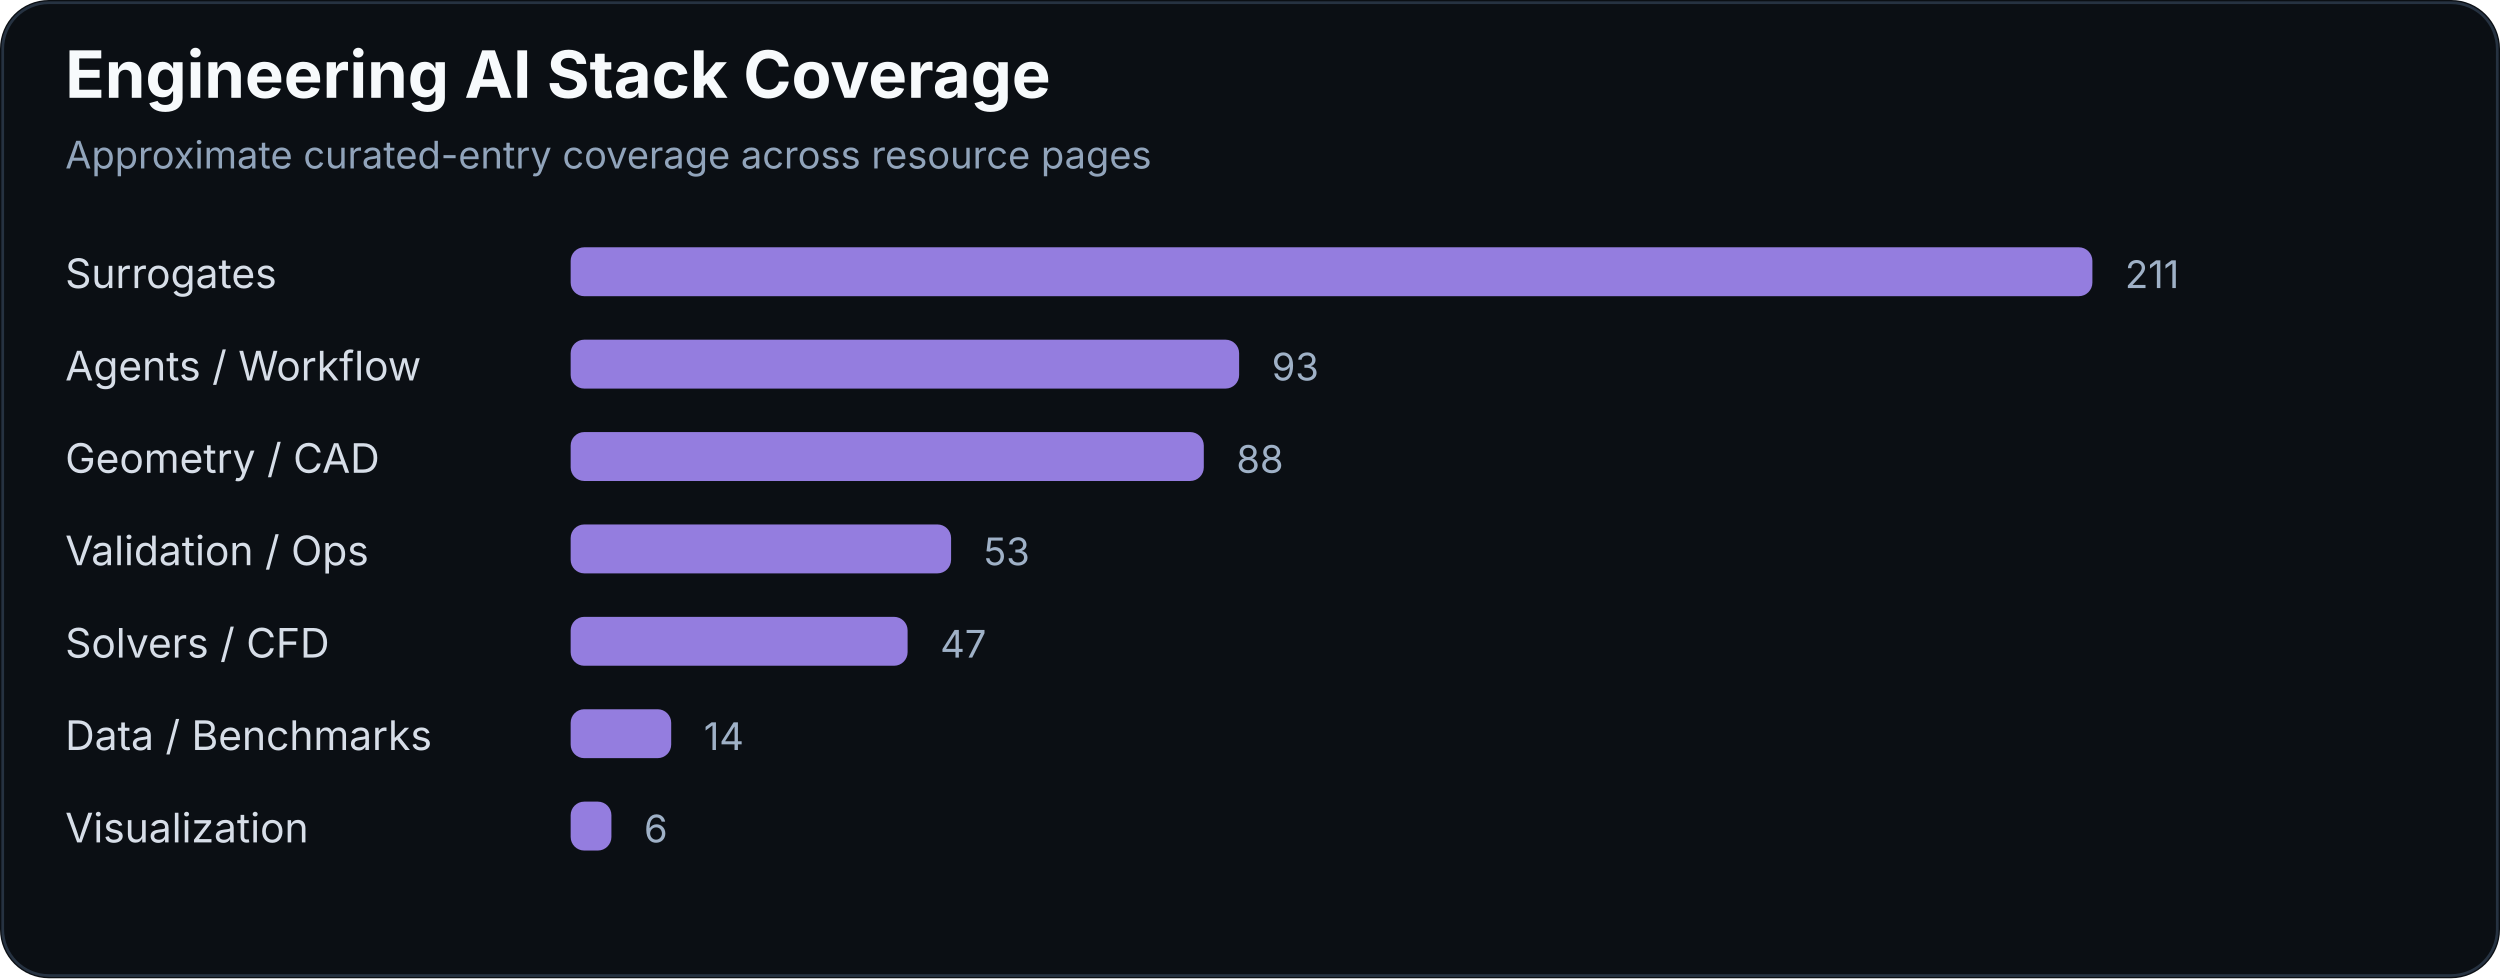
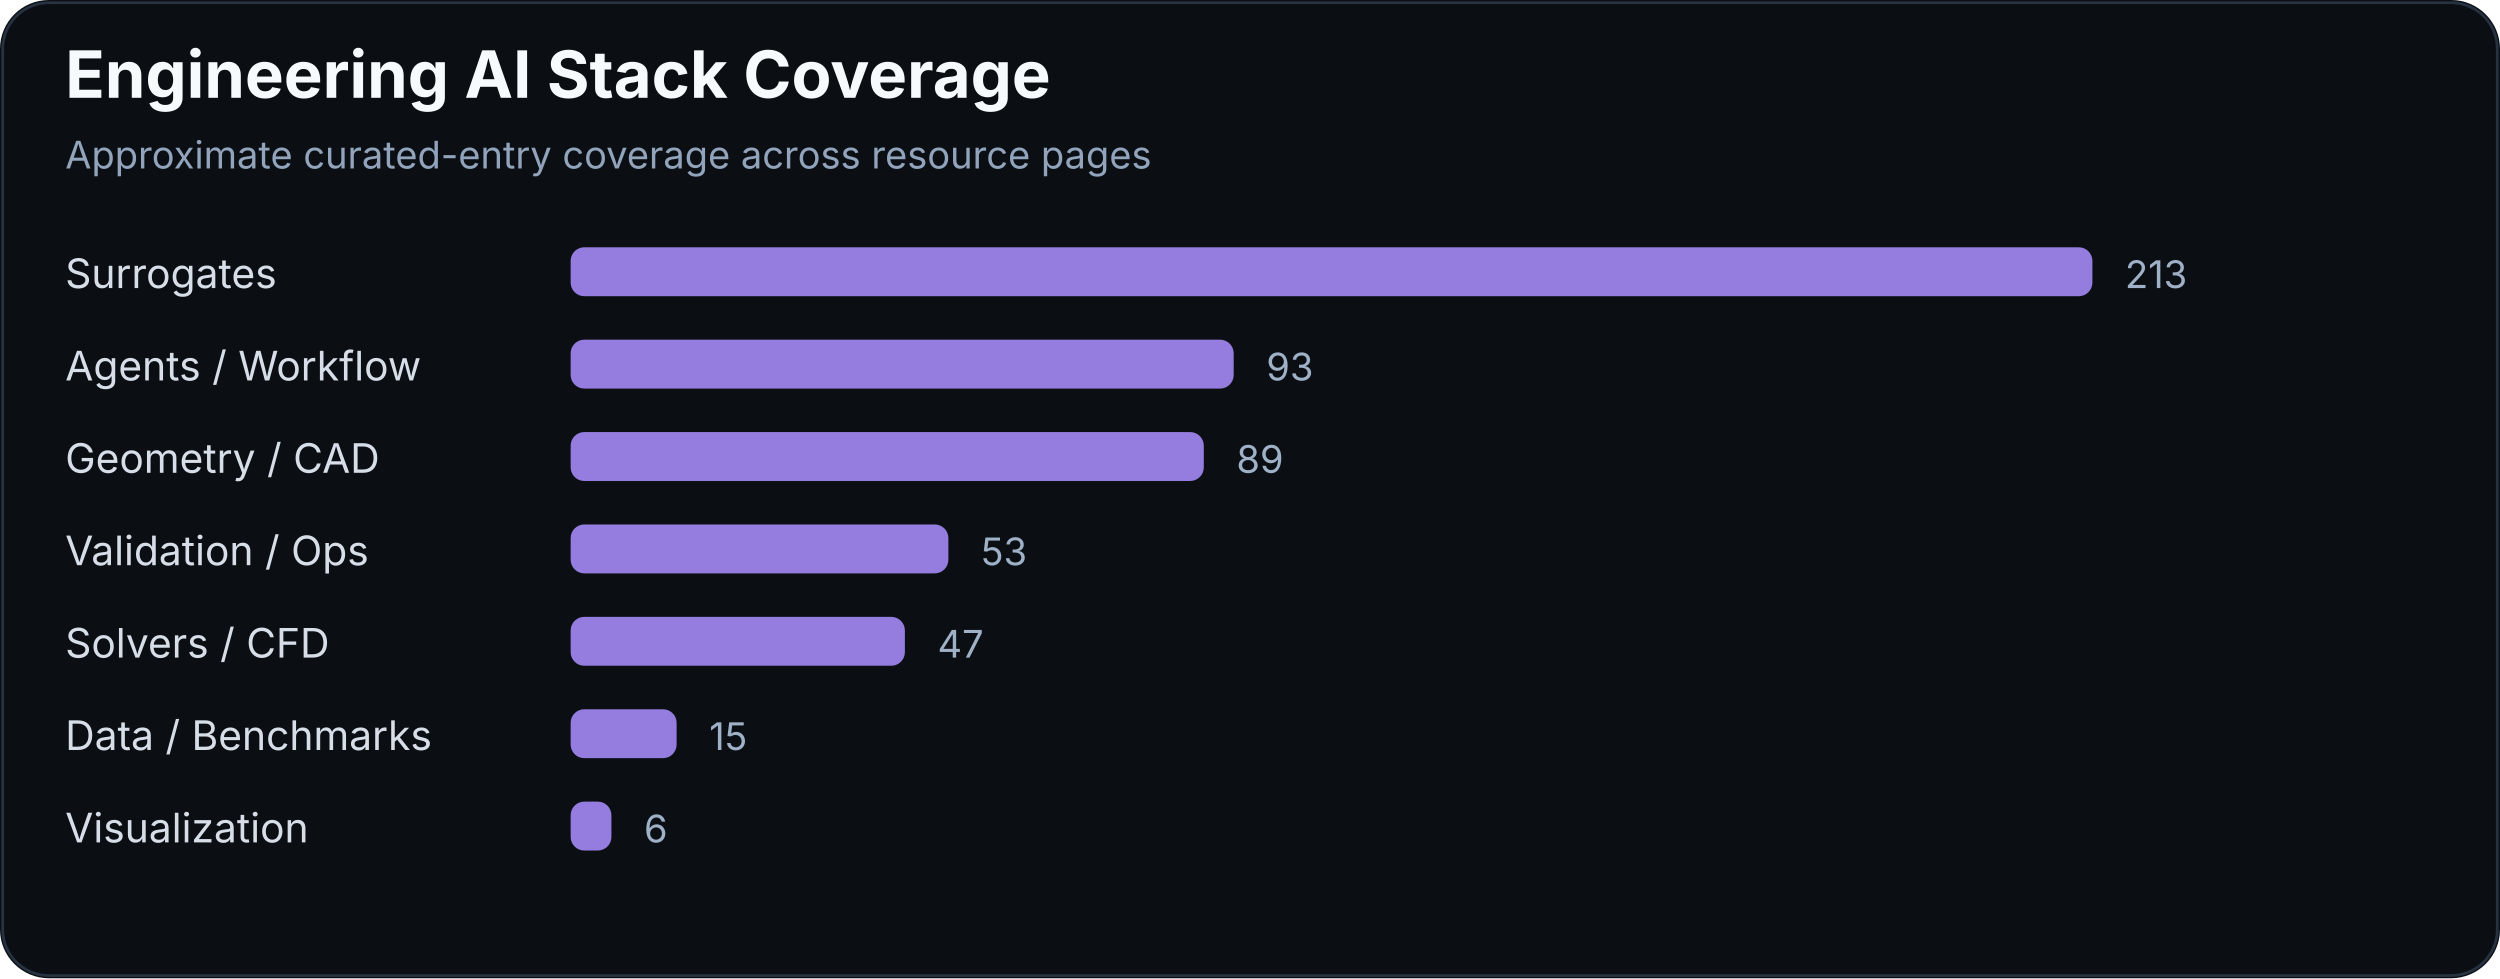
<svg xmlns="http://www.w3.org/2000/svg" width="920" height="360" viewBox="0 0 920 360">
  <rect width="100%" height="100%" rx="18" fill="#0b0f14" />
  <rect x="1" y="1" width="918" height="358" rx="17" fill="none" stroke="#263241" />
  <text x="24" y="36" font-size="24" font-family="Inter, ui-sans-serif, system-ui, -apple-system, Segoe UI, sans-serif" font-weight="700" fill="#f7fafc">Engineering AI Stack Coverage</text>
  <text x="24" y="62" font-size="14" font-family="Inter, ui-sans-serif, system-ui, -apple-system, Segoe UI, sans-serif" fill="#91a4bb">Approximate curated-entry coverage across resource pages</text>
  <g font-family="Inter, ui-sans-serif, system-ui, -apple-system, Segoe UI, sans-serif">
    <text x="24" y="106" font-size="15" fill="#d7dee8">Surrogates</text>
    <rect x="210" y="91" width="560" height="18" rx="5" fill="#a78bfa" opacity="0.88" />
-     <text x="782" y="106" font-size="14" fill="#9fb1c7">211</text>
+     <text x="782" y="106" font-size="14" fill="#9fb1c7">213</text>
    <text x="24" y="140" font-size="15" fill="#d7dee8">Agents / Workflow</text>
-     <rect x="210" y="125" width="246" height="18" rx="5" fill="#a78bfa" opacity="0.88" />
-     <text x="468" y="140" font-size="14" fill="#9fb1c7">93</text>
+     <rect x="210" y="125" width="244" height="18" rx="5" fill="#a78bfa" opacity="0.88" />
+     <text x="466" y="140" font-size="14" fill="#9fb1c7">93</text>
    <text x="24" y="174" font-size="15" fill="#d7dee8">Geometry / CAD</text>
    <rect x="210" y="159" width="233" height="18" rx="5" fill="#a78bfa" opacity="0.88" />
-     <text x="455" y="174" font-size="14" fill="#9fb1c7">88</text>
+     <text x="455" y="174" font-size="14" fill="#9fb1c7">89</text>
    <text x="24" y="208" font-size="15" fill="#d7dee8">Validation / Ops</text>
-     <rect x="210" y="193" width="140" height="18" rx="5" fill="#a78bfa" opacity="0.88" />
-     <text x="362" y="208" font-size="14" fill="#9fb1c7">53</text>
+     <rect x="210" y="193" width="139" height="18" rx="5" fill="#a78bfa" opacity="0.88" />
+     <text x="361" y="208" font-size="14" fill="#9fb1c7">53</text>
    <text x="24" y="242" font-size="15" fill="#d7dee8">Solvers / CFD</text>
-     <rect x="210" y="227" width="124" height="18" rx="5" fill="#a78bfa" opacity="0.88" />
-     <text x="346" y="242" font-size="14" fill="#9fb1c7">47</text>
+     <rect x="210" y="227" width="123" height="18" rx="5" fill="#a78bfa" opacity="0.88" />
+     <text x="345" y="242" font-size="14" fill="#9fb1c7">47</text>
    <text x="24" y="276" font-size="15" fill="#d7dee8">Data / Benchmarks</text>
-     <rect x="210" y="261" width="37" height="18" rx="5" fill="#a78bfa" opacity="0.88" />
-     <text x="259" y="276" font-size="14" fill="#9fb1c7">14</text>
+     <rect x="210" y="261" width="39" height="18" rx="5" fill="#a78bfa" opacity="0.88" />
+     <text x="261" y="276" font-size="14" fill="#9fb1c7">15</text>
    <text x="24" y="310" font-size="15" fill="#d7dee8">Visualization</text>
    <rect x="210" y="295" width="15" height="18" rx="5" fill="#a78bfa" opacity="0.88" />
    <text x="237" y="310" font-size="14" fill="#9fb1c7">6</text>
  </g>
</svg>
